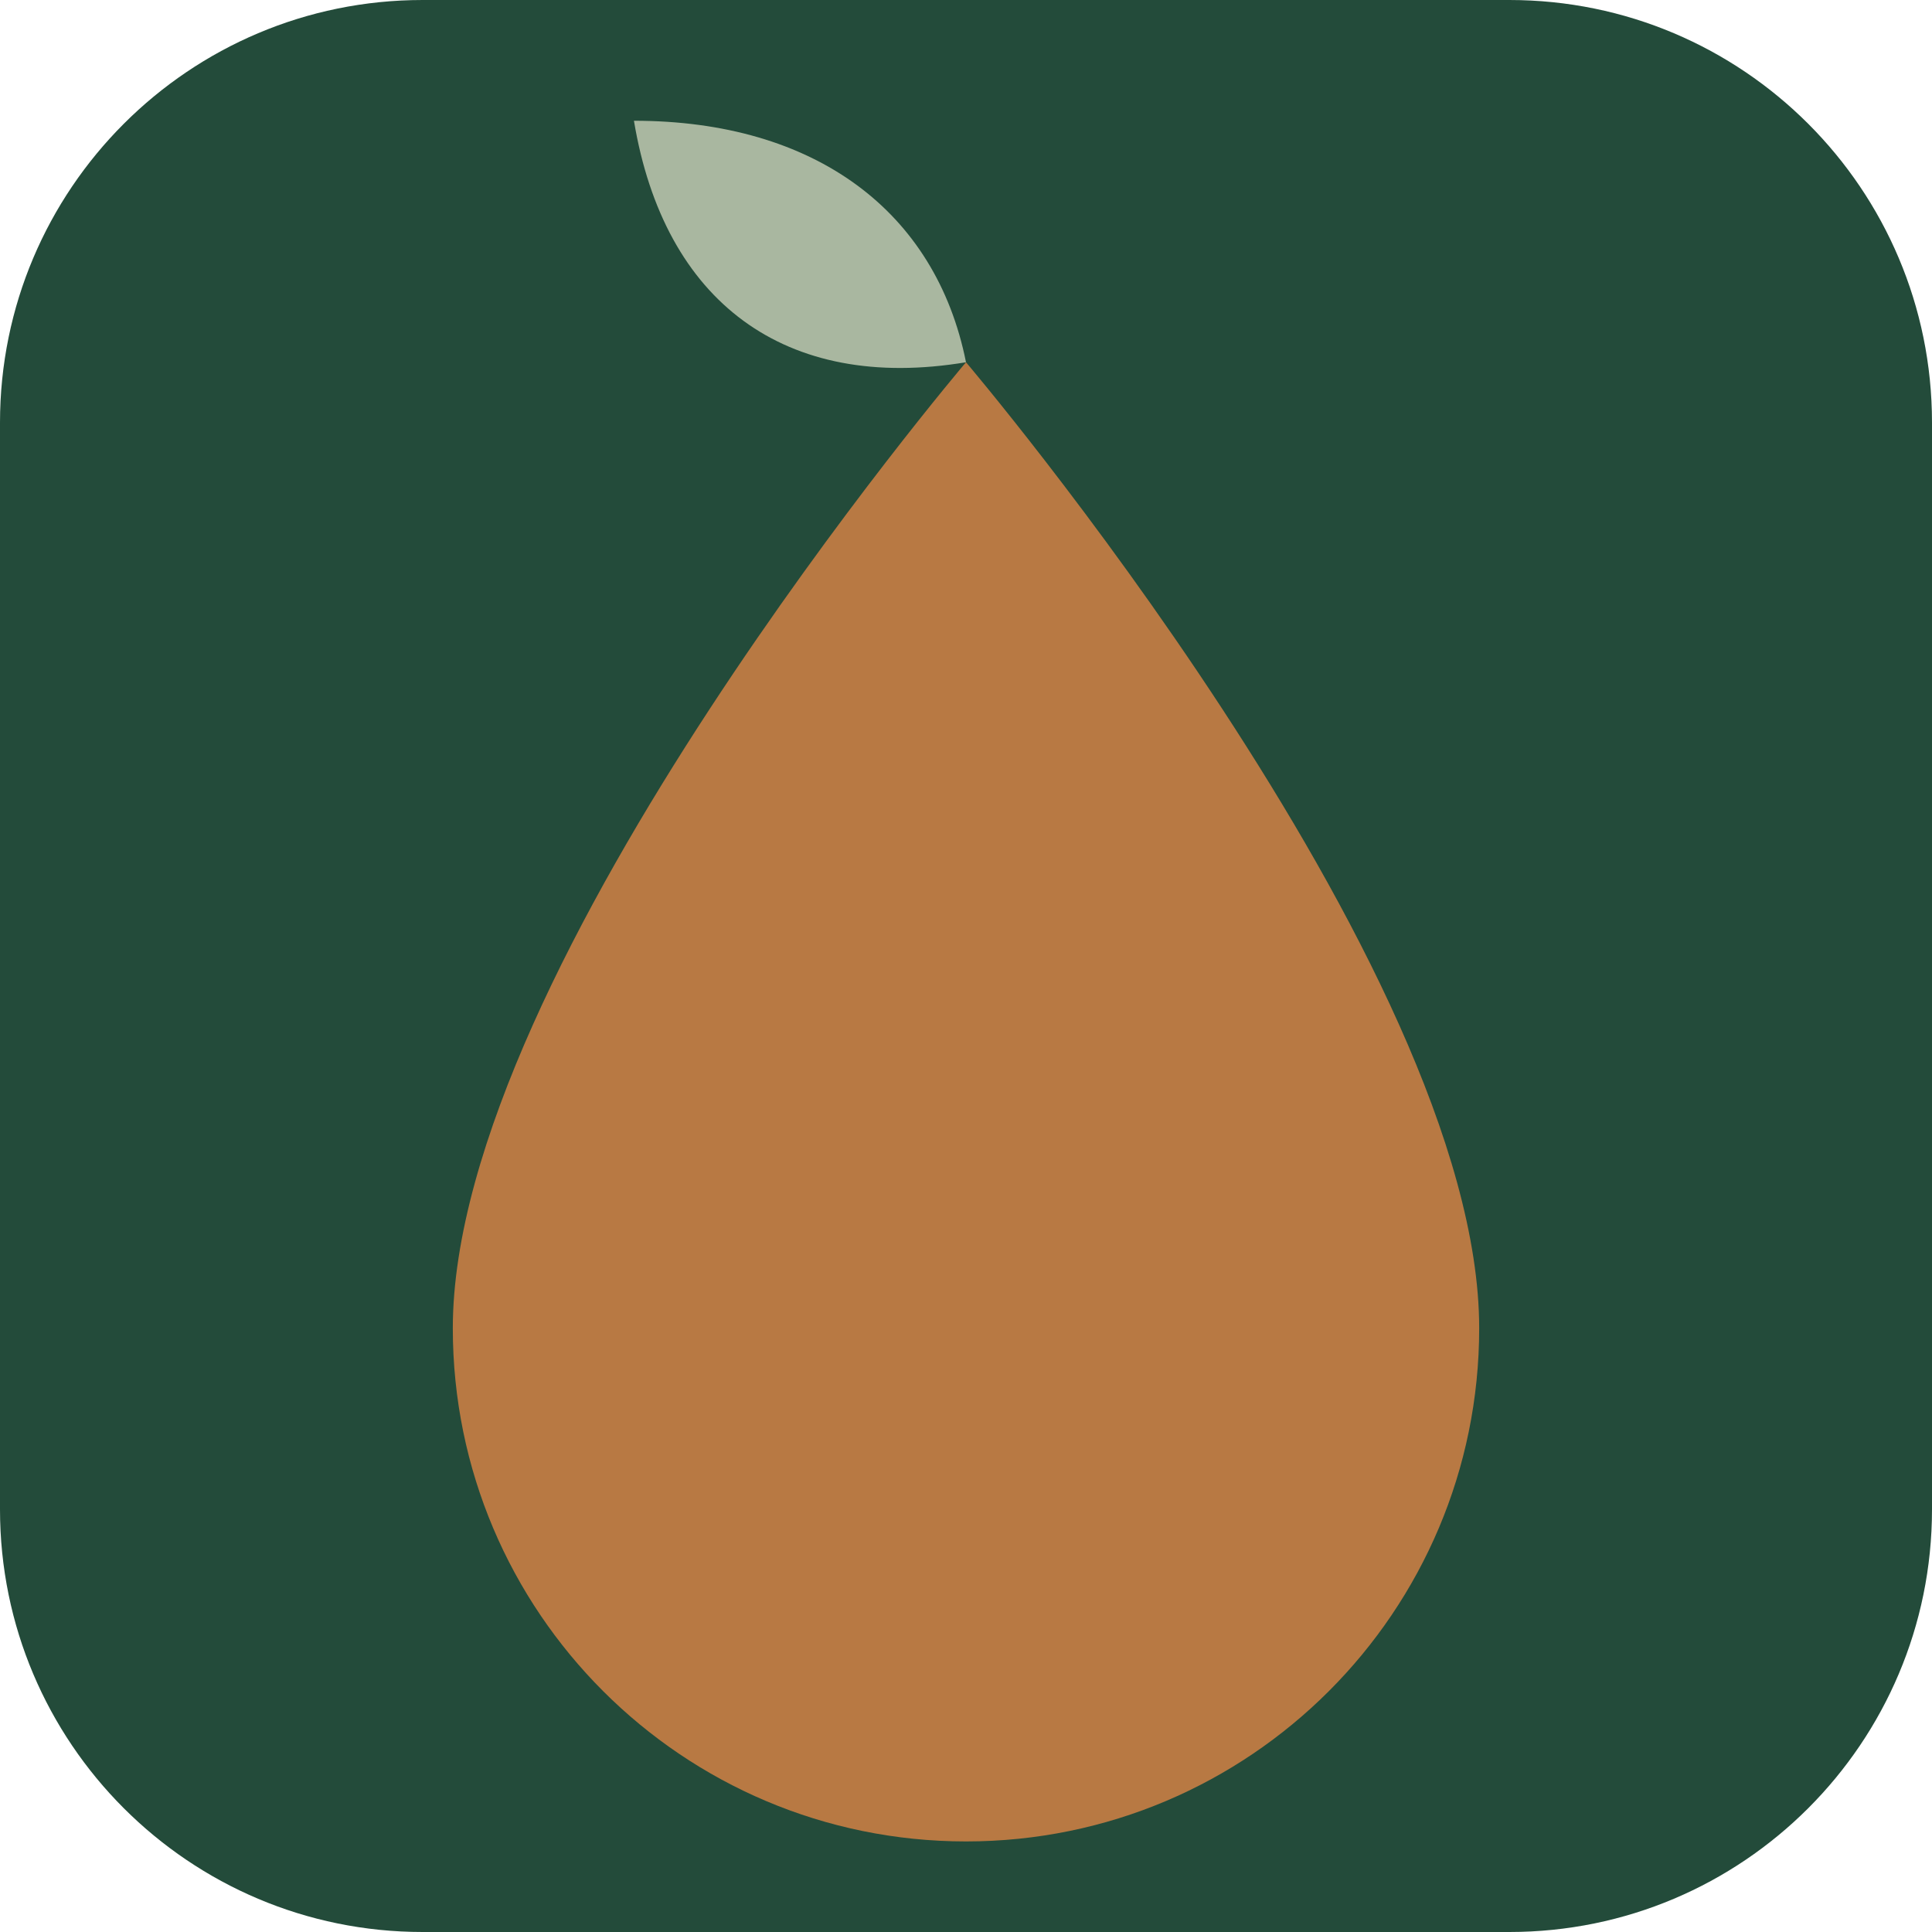
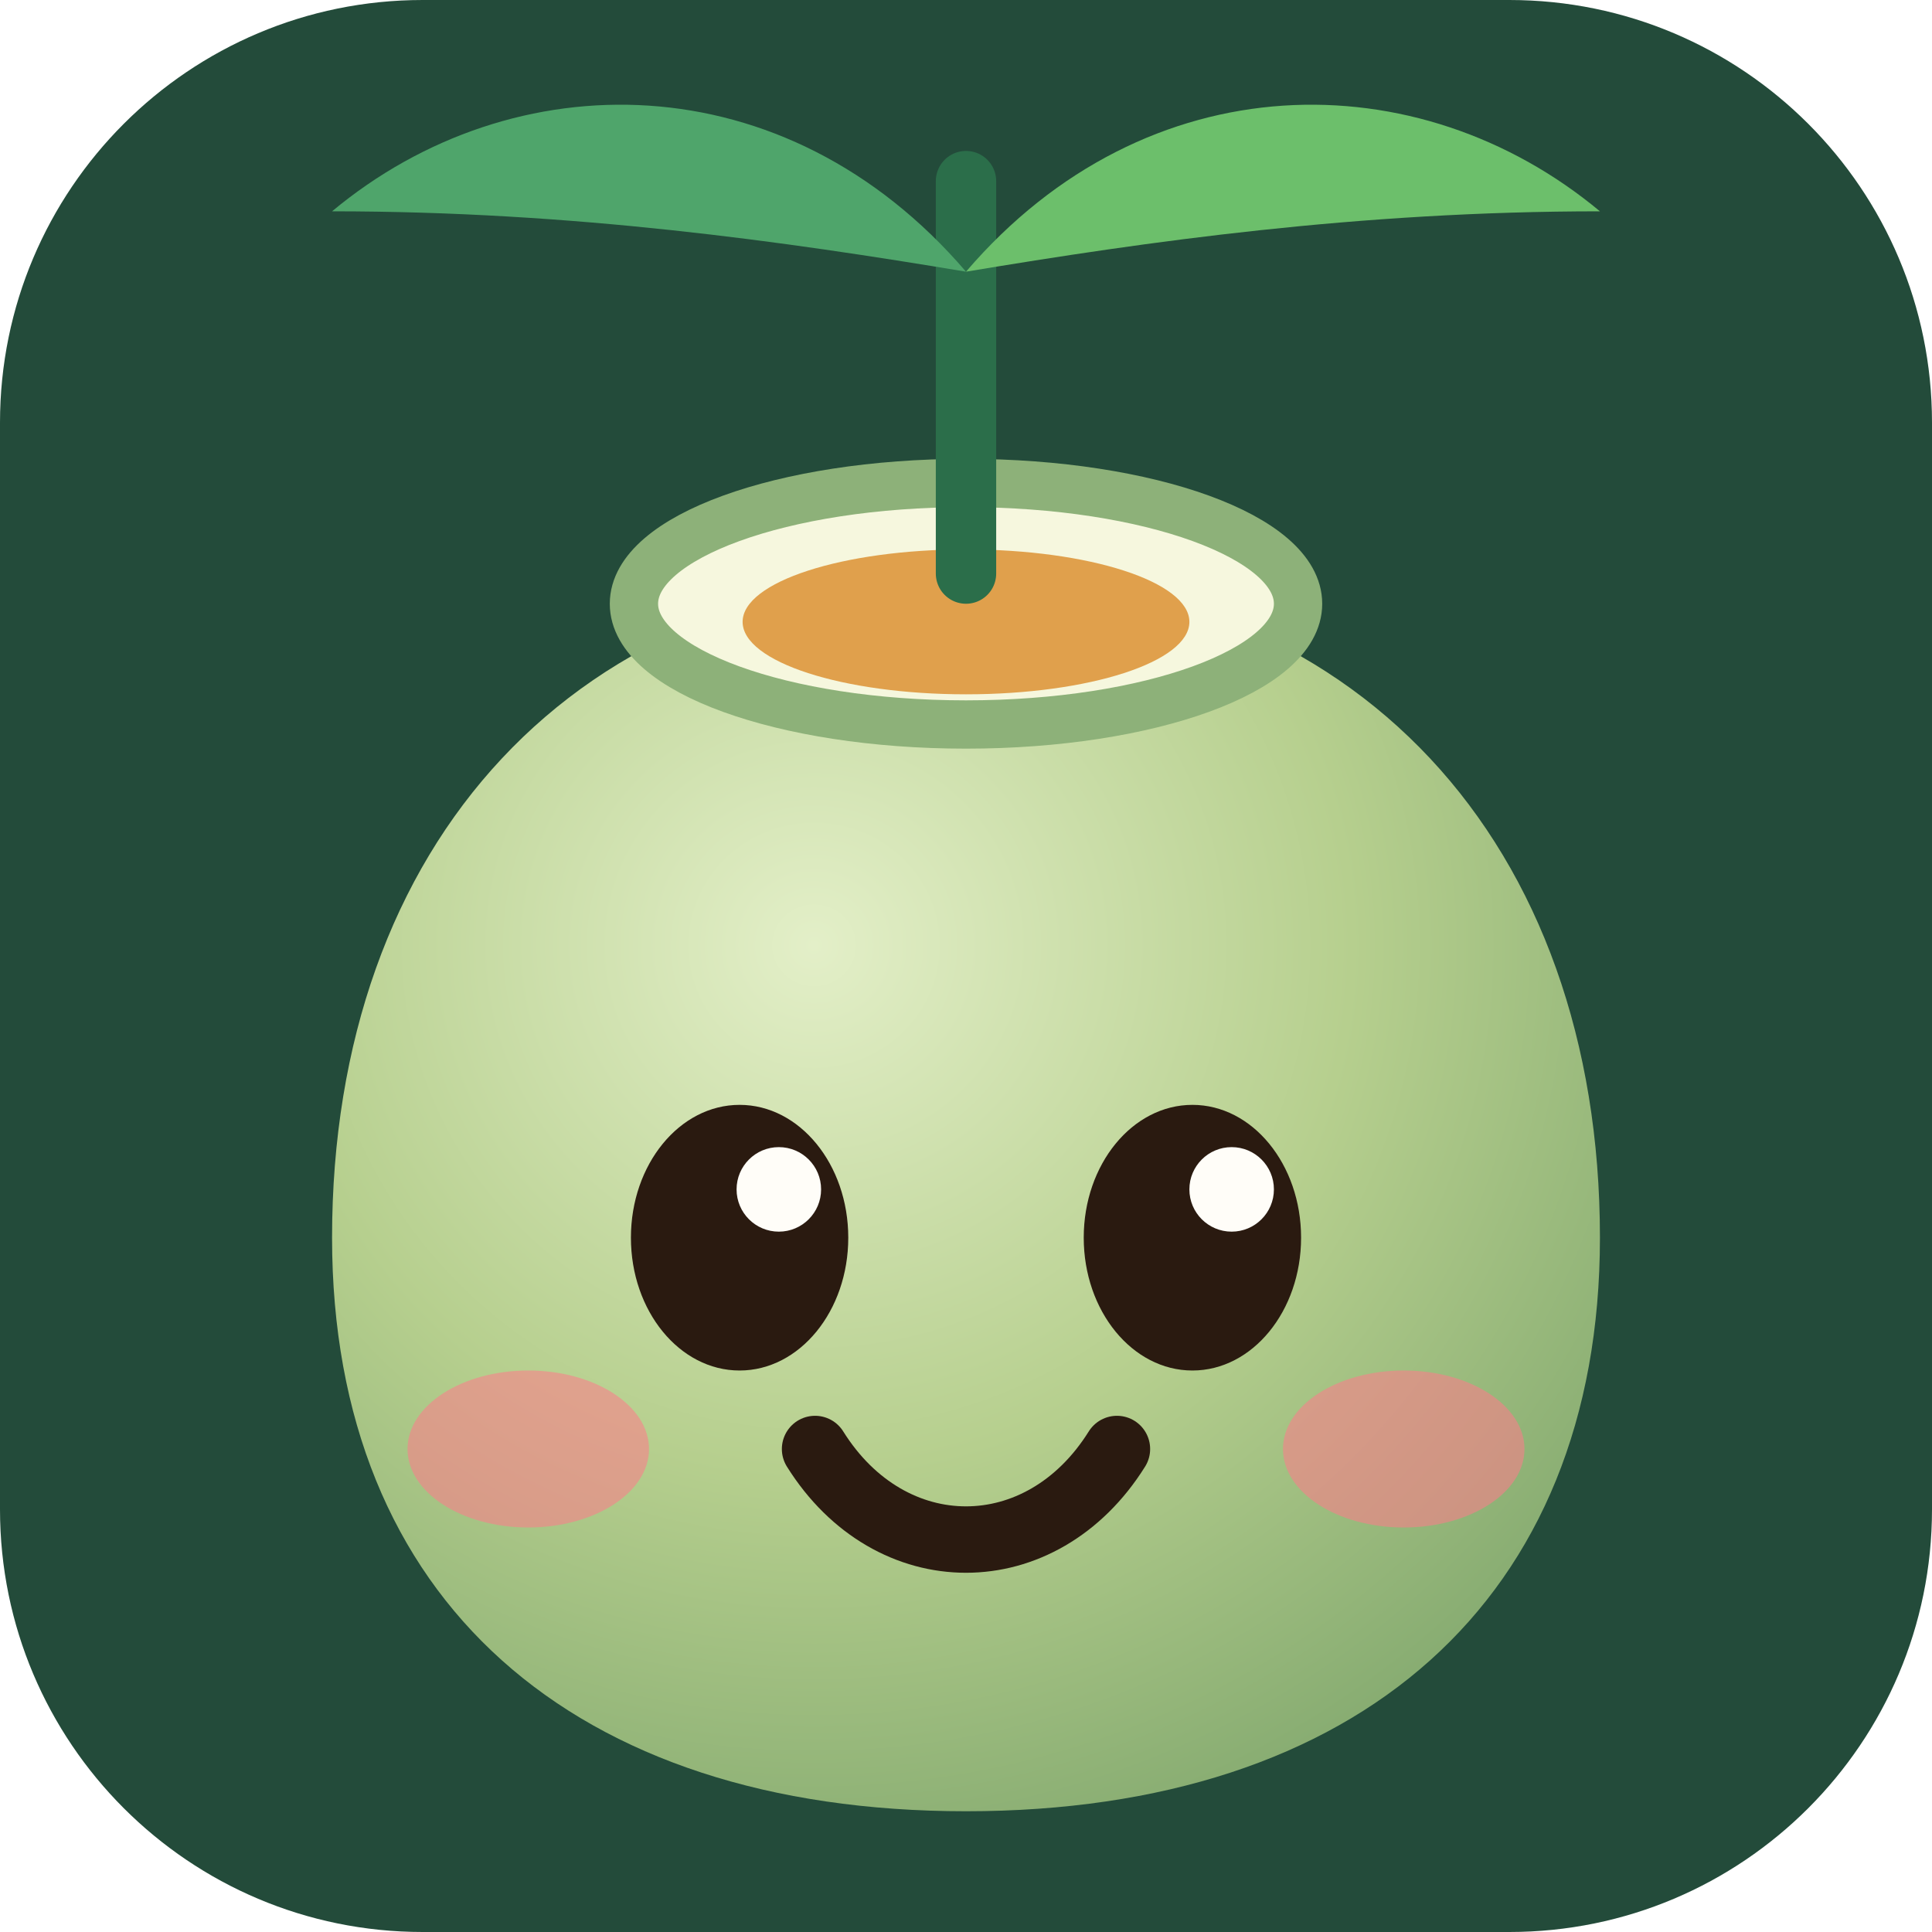
<svg xmlns="http://www.w3.org/2000/svg" viewBox="0 0 64 64">
+   <defs>
+     <radialGradient id="b" cx="0.38" cy="0.3" r="0.85">
+       <stop offset="0" stop-color="#E3EFC8" />
+       <stop offset="0.5" stop-color="#B6CF8E" />
+       <stop offset="1" stop-color="#7BA36A" />
+     </radialGradient>
+   </defs>
  <rect width="64" height="64" rx="14" fill="#234B3A" />
-   <path d="M32 12C32 12 15 32 15 44a17 17 0 0 0 34 0C49 32 32 12 32 12Z" fill="#B87943" />
-   <path d="M32 12c-1-5-5-8-11-8 1 6 5 9 11 8Z" fill="#A9B7A0" />
+   <path d="M32 19C45 19 53 28 53 41C53 53 45 60 32 60C19 60 11 53 11 41C11 28 19 19 32 19Z" fill="url(#b)" />
+   <ellipse cx="32" cy="20" rx="11" ry="4" fill="#F6F7DE" stroke="#8DB179" stroke-width="1.6" />
+   <ellipse cx="32" cy="20.6" rx="7.4" ry="2.4" fill="#E0A04C" />
+   <path d="M32 19C32 13 32 10 32 6" stroke="#2B6E4A" stroke-width="2" stroke-linecap="round" fill="none" />
+   <path d="M32 9C26 2 17 2 11 7C19 7 26 8 32 9Z" fill="#4FA56B" />
+   <path d="M32 9C38 2 47 2 53 7C45 7 38 8 32 9Z" fill="#6CBF6B" />
+   <ellipse cx="24.5" cy="41" rx="3.6" ry="4.4" fill="#2A1A10" />
+   <ellipse cx="39.5" cy="41" rx="3.6" ry="4.4" fill="#2A1A10" />
+   <circle cx="25.8" cy="39.4" r="1.4" fill="#FFFDF8" />
+   <circle cx="40.8" cy="39.4" r="1.4" fill="#FFFDF8" />
+   <ellipse cx="17.5" cy="48" rx="4" ry="2.6" fill="#FF7A8A" opacity="0.55" />
+   <ellipse cx="46.5" cy="48" rx="4" ry="2.6" fill="#FF7A8A" opacity="0.55" />
+   <path d="M27 48C29.5 52 34.5 52 37 48" stroke="#2A1A10" stroke-width="2.2" fill="none" stroke-linecap="round" />
</svg>
